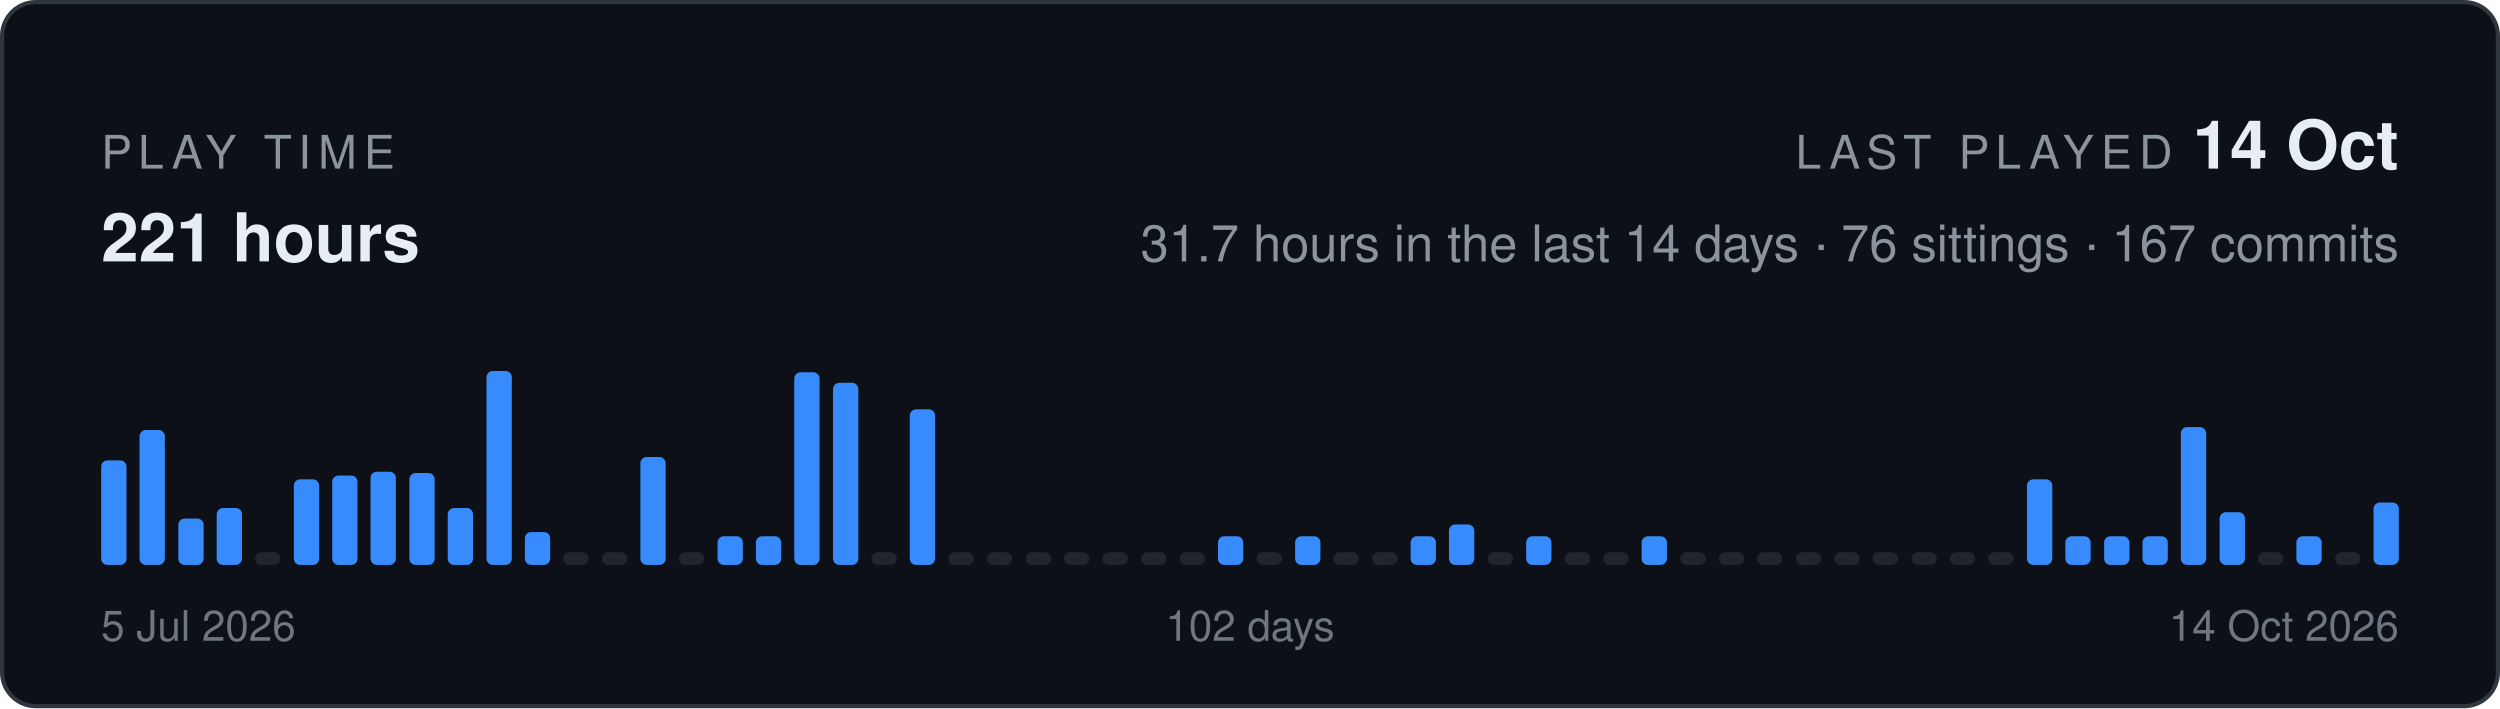
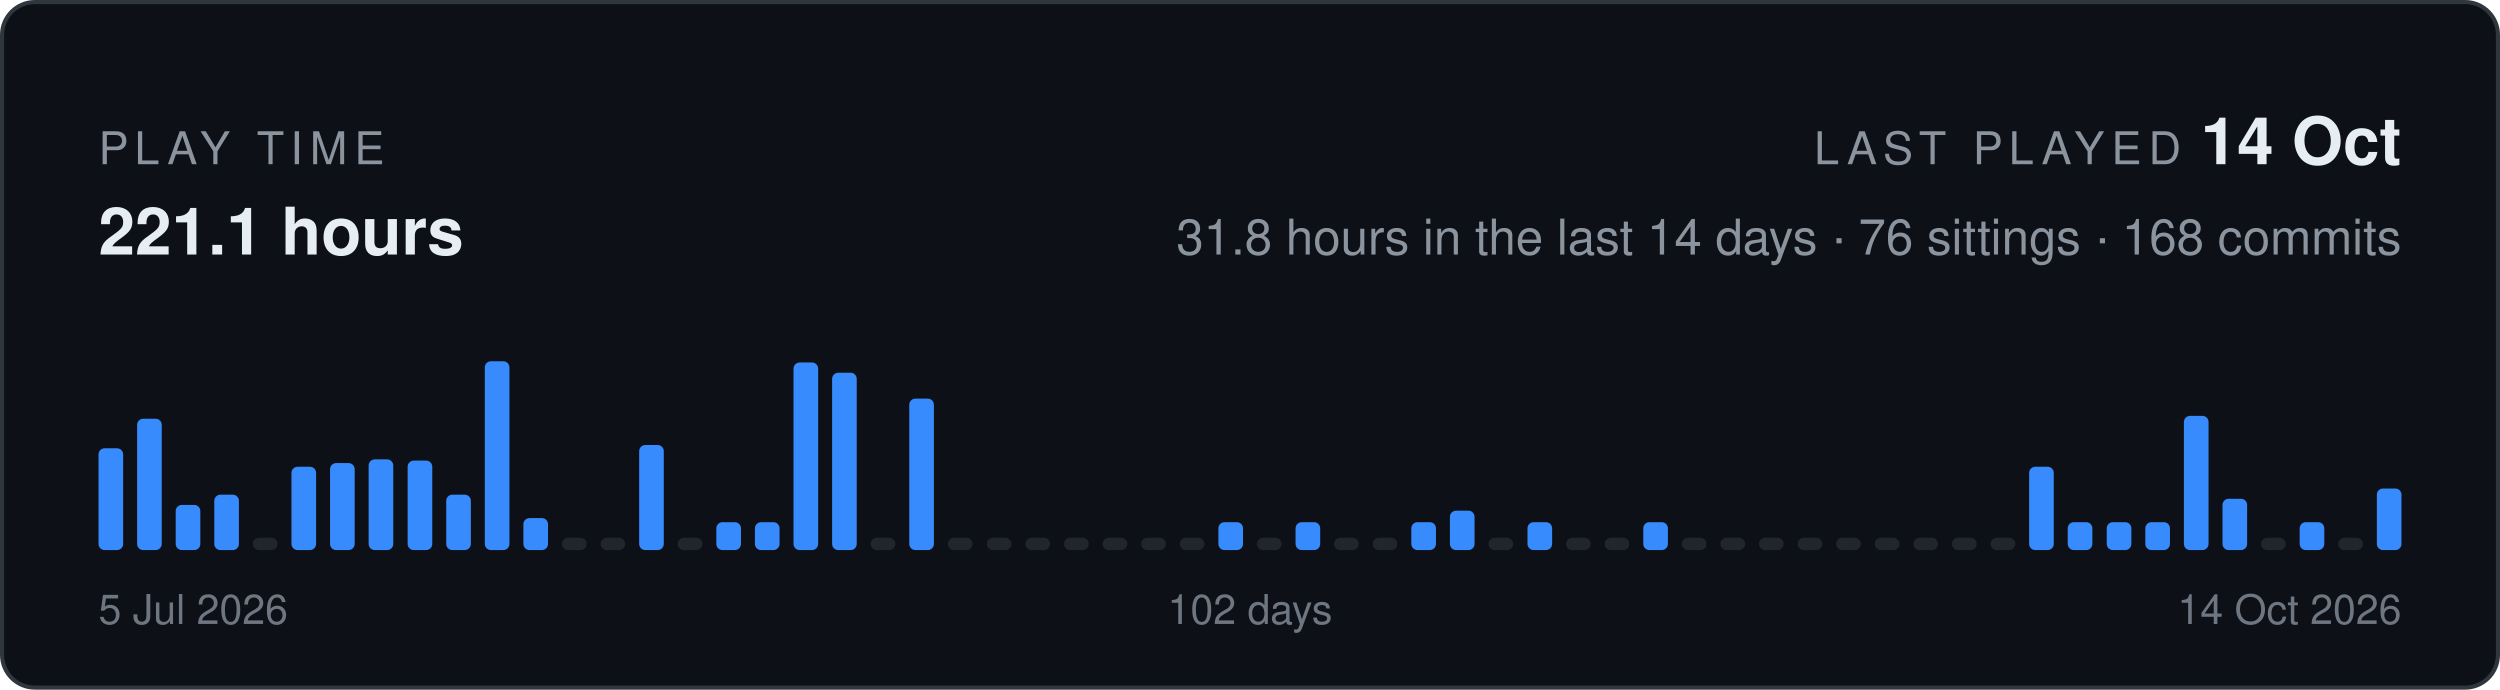
- <svg xmlns="http://www.w3.org/2000/svg" width="593" height="168" viewBox="0 0 593 168" role="img" aria-label="Play time: 221 hours over 167 commits, last played 14 Oct">
+ <svg xmlns="http://www.w3.org/2000/svg" width="609" height="168" viewBox="0 0 609 168" role="img" aria-label="Play time: 221.1 hours over 168 commits, last played 14 Oct">
  <style>
    .card { fill: #0d1117; stroke: #30363d }
    text { font-family: -apple-system, BlinkMacSystemFont, "Segoe UI", Helvetica, Arial, sans-serif }
    .label { font-size: 11px; letter-spacing: 1.7px; fill: #8b949e }
    .stat { font-size: 16px; font-weight: 600; letter-spacing: normal; fill: #e6edf3 }
    .note { font-size: 12px; fill: #8b949e }
    .axis { font-size: 10px; fill: #6e7681 }
    .bar { fill: #388bfd }
    .bar-quiet { fill: #21262d }
  </style>
-   <rect class="card" x="0.5" y="0.5" width="592" height="167" rx="8" />
+   <rect class="card" x="0.5" y="0.5" width="608" height="167" rx="8" />
  <text class="label" x="24" y="40">PLAY TIME</text>
-   <text class="stat" x="24" y="62">221 hours</text>
-   <text class="label" x="569" y="40" text-anchor="end">LAST PLAYED <tspan class="stat">14 Oct</tspan>
+   <text class="stat" x="24" y="62">221.1 hours</text>
+   <text class="label" x="585" y="40" text-anchor="end">LAST PLAYED <tspan class="stat">14 Oct</tspan>
  </text>
-   <text class="note" x="569" y="62" text-anchor="end">31.7 hours in the last 14 days   ·   76 sittings   ·   167 commits</text>
+   <text class="note" x="585" y="62" text-anchor="end">31.8 hours in the last 14 days   ·   76 sittings   ·   168 commits</text>
  <rect class="bar" x="24.0" y="109.2" width="6" height="24.8" rx="1.5" />
-   <rect class="bar" x="33.1" y="102.0" width="6" height="32.0" rx="1.5" />
-   <rect class="bar" x="42.3" y="123.0" width="6" height="11.0" rx="1.5" />
-   <rect class="bar" x="51.4" y="120.5" width="6" height="13.5" rx="1.5" />
-   <rect class="bar-quiet" x="60.5" y="131.0" width="6" height="3.0" rx="1.5" />
-   <rect class="bar" x="69.7" y="113.7" width="6" height="20.3" rx="1.5" />
-   <rect class="bar" x="78.8" y="112.8" width="6" height="21.2" rx="1.5" />
-   <rect class="bar" x="87.9" y="111.9" width="6" height="22.1" rx="1.5" />
-   <rect class="bar" x="97.1" y="112.2" width="6" height="21.8" rx="1.5" />
-   <rect class="bar" x="106.2" y="120.5" width="6" height="13.5" rx="1.5" />
-   <rect class="bar" x="115.4" y="88.0" width="6" height="46.0" rx="1.5" />
-   <rect class="bar" x="124.5" y="126.2" width="6" height="7.8" rx="1.5" />
-   <rect class="bar-quiet" x="133.6" y="131.0" width="6" height="3.0" rx="1.5" />
-   <rect class="bar-quiet" x="142.8" y="131.0" width="6" height="3.0" rx="1.5" />
-   <rect class="bar" x="151.9" y="108.4" width="6" height="25.6" rx="1.5" />
-   <rect class="bar-quiet" x="161.0" y="131.0" width="6" height="3.0" rx="1.5" />
-   <rect class="bar" x="170.2" y="127.2" width="6" height="6.8" rx="1.5" />
-   <rect class="bar" x="179.3" y="127.2" width="6" height="6.8" rx="1.5" />
-   <rect class="bar" x="188.4" y="88.3" width="6" height="45.7" rx="1.5" />
-   <rect class="bar" x="197.6" y="90.8" width="6" height="43.2" rx="1.5" />
-   <rect class="bar-quiet" x="206.7" y="131.0" width="6" height="3.0" rx="1.5" />
-   <rect class="bar" x="215.8" y="97.1" width="6" height="36.9" rx="1.5" />
-   <rect class="bar-quiet" x="225.0" y="131.0" width="6" height="3.0" rx="1.5" />
-   <rect class="bar-quiet" x="234.1" y="131.0" width="6" height="3.0" rx="1.5" />
-   <rect class="bar-quiet" x="243.3" y="131.0" width="6" height="3.0" rx="1.5" />
-   <rect class="bar-quiet" x="252.4" y="131.0" width="6" height="3.0" rx="1.5" />
-   <rect class="bar-quiet" x="261.5" y="131.0" width="6" height="3.0" rx="1.5" />
-   <rect class="bar-quiet" x="270.7" y="131.0" width="6" height="3.0" rx="1.5" />
-   <rect class="bar-quiet" x="279.8" y="131.0" width="6" height="3.0" rx="1.5" />
-   <rect class="bar" x="288.9" y="127.2" width="6" height="6.8" rx="1.5" />
-   <rect class="bar-quiet" x="298.1" y="131.0" width="6" height="3.0" rx="1.5" />
-   <rect class="bar" x="307.2" y="127.2" width="6" height="6.8" rx="1.5" />
-   <rect class="bar-quiet" x="316.3" y="131.0" width="6" height="3.0" rx="1.5" />
-   <rect class="bar-quiet" x="325.5" y="131.0" width="6" height="3.0" rx="1.5" />
-   <rect class="bar" x="334.6" y="127.2" width="6" height="6.8" rx="1.5" />
-   <rect class="bar" x="343.7" y="124.4" width="6" height="9.6" rx="1.5" />
-   <rect class="bar-quiet" x="352.9" y="131.0" width="6" height="3.0" rx="1.5" />
-   <rect class="bar" x="362.0" y="127.2" width="6" height="6.8" rx="1.5" />
-   <rect class="bar-quiet" x="371.2" y="131.0" width="6" height="3.0" rx="1.5" />
-   <rect class="bar-quiet" x="380.3" y="131.0" width="6" height="3.0" rx="1.5" />
-   <rect class="bar" x="389.4" y="127.2" width="6" height="6.8" rx="1.5" />
-   <rect class="bar-quiet" x="398.6" y="131.0" width="6" height="3.0" rx="1.5" />
-   <rect class="bar-quiet" x="407.7" y="131.0" width="6" height="3.0" rx="1.5" />
-   <rect class="bar-quiet" x="416.8" y="131.0" width="6" height="3.0" rx="1.5" />
-   <rect class="bar-quiet" x="426.0" y="131.0" width="6" height="3.0" rx="1.5" />
-   <rect class="bar-quiet" x="435.1" y="131.0" width="6" height="3.0" rx="1.5" />
-   <rect class="bar-quiet" x="444.2" y="131.0" width="6" height="3.0" rx="1.5" />
-   <rect class="bar-quiet" x="453.4" y="131.0" width="6" height="3.0" rx="1.5" />
-   <rect class="bar-quiet" x="462.5" y="131.0" width="6" height="3.0" rx="1.5" />
-   <rect class="bar-quiet" x="471.6" y="131.0" width="6" height="3.0" rx="1.5" />
-   <rect class="bar" x="480.8" y="113.7" width="6" height="20.3" rx="1.5" />
-   <rect class="bar" x="489.9" y="127.2" width="6" height="6.8" rx="1.5" />
-   <rect class="bar" x="499.1" y="127.2" width="6" height="6.8" rx="1.5" />
-   <rect class="bar" x="508.2" y="127.2" width="6" height="6.8" rx="1.5" />
-   <rect class="bar" x="517.3" y="101.3" width="6" height="32.7" rx="1.5" />
-   <rect class="bar" x="526.5" y="121.5" width="6" height="12.5" rx="1.5" />
-   <rect class="bar-quiet" x="535.6" y="131.0" width="6" height="3.0" rx="1.5" />
-   <rect class="bar" x="544.7" y="127.2" width="6" height="6.8" rx="1.5" />
-   <rect class="bar-quiet" x="553.9" y="131.0" width="6" height="3.0" rx="1.5" />
-   <rect class="bar" x="563.0" y="119.2" width="6" height="14.8" rx="1.5" />
+   <rect class="bar" x="33.4" y="102.0" width="6" height="32.0" rx="1.5" />
+   <rect class="bar" x="42.8" y="123.0" width="6" height="11.0" rx="1.5" />
+   <rect class="bar" x="52.2" y="120.5" width="6" height="13.5" rx="1.5" />
+   <rect class="bar-quiet" x="61.6" y="131.0" width="6" height="3.0" rx="1.5" />
+   <rect class="bar" x="71.0" y="113.7" width="6" height="20.3" rx="1.5" />
+   <rect class="bar" x="80.4" y="112.8" width="6" height="21.2" rx="1.5" />
+   <rect class="bar" x="89.8" y="111.9" width="6" height="22.1" rx="1.5" />
+   <rect class="bar" x="99.3" y="112.2" width="6" height="21.8" rx="1.5" />
+   <rect class="bar" x="108.7" y="120.5" width="6" height="13.5" rx="1.5" />
+   <rect class="bar" x="118.1" y="88.0" width="6" height="46.0" rx="1.5" />
+   <rect class="bar" x="127.5" y="126.2" width="6" height="7.8" rx="1.5" />
+   <rect class="bar-quiet" x="136.9" y="131.0" width="6" height="3.0" rx="1.5" />
+   <rect class="bar-quiet" x="146.3" y="131.0" width="6" height="3.0" rx="1.5" />
+   <rect class="bar" x="155.7" y="108.4" width="6" height="25.6" rx="1.5" />
+   <rect class="bar-quiet" x="165.1" y="131.0" width="6" height="3.0" rx="1.5" />
+   <rect class="bar" x="174.5" y="127.2" width="6" height="6.8" rx="1.5" />
+   <rect class="bar" x="183.9" y="127.2" width="6" height="6.8" rx="1.5" />
+   <rect class="bar" x="193.3" y="88.3" width="6" height="45.7" rx="1.5" />
+   <rect class="bar" x="202.7" y="90.8" width="6" height="43.2" rx="1.5" />
+   <rect class="bar-quiet" x="212.1" y="131.0" width="6" height="3.0" rx="1.5" />
+   <rect class="bar" x="221.5" y="97.1" width="6" height="36.9" rx="1.5" />
+   <rect class="bar-quiet" x="230.9" y="131.0" width="6" height="3.0" rx="1.5" />
+   <rect class="bar-quiet" x="240.4" y="131.0" width="6" height="3.0" rx="1.5" />
+   <rect class="bar-quiet" x="249.8" y="131.0" width="6" height="3.0" rx="1.5" />
+   <rect class="bar-quiet" x="259.2" y="131.0" width="6" height="3.0" rx="1.5" />
+   <rect class="bar-quiet" x="268.6" y="131.0" width="6" height="3.0" rx="1.5" />
+   <rect class="bar-quiet" x="278.0" y="131.0" width="6" height="3.0" rx="1.5" />
+   <rect class="bar-quiet" x="287.4" y="131.0" width="6" height="3.0" rx="1.5" />
+   <rect class="bar" x="296.8" y="127.2" width="6" height="6.8" rx="1.5" />
+   <rect class="bar-quiet" x="306.2" y="131.0" width="6" height="3.0" rx="1.5" />
+   <rect class="bar" x="315.6" y="127.2" width="6" height="6.8" rx="1.5" />
+   <rect class="bar-quiet" x="325.0" y="131.0" width="6" height="3.0" rx="1.5" />
+   <rect class="bar-quiet" x="334.4" y="131.0" width="6" height="3.0" rx="1.5" />
+   <rect class="bar" x="343.8" y="127.2" width="6" height="6.8" rx="1.5" />
+   <rect class="bar" x="353.2" y="124.4" width="6" height="9.6" rx="1.5" />
+   <rect class="bar-quiet" x="362.6" y="131.0" width="6" height="3.0" rx="1.5" />
+   <rect class="bar" x="372.1" y="127.2" width="6" height="6.8" rx="1.5" />
+   <rect class="bar-quiet" x="381.5" y="131.0" width="6" height="3.0" rx="1.5" />
+   <rect class="bar-quiet" x="390.9" y="131.0" width="6" height="3.0" rx="1.5" />
+   <rect class="bar" x="400.3" y="127.2" width="6" height="6.8" rx="1.5" />
+   <rect class="bar-quiet" x="409.7" y="131.0" width="6" height="3.0" rx="1.5" />
+   <rect class="bar-quiet" x="419.1" y="131.0" width="6" height="3.0" rx="1.5" />
+   <rect class="bar-quiet" x="428.5" y="131.0" width="6" height="3.0" rx="1.5" />
+   <rect class="bar-quiet" x="437.9" y="131.0" width="6" height="3.0" rx="1.5" />
+   <rect class="bar-quiet" x="447.3" y="131.0" width="6" height="3.0" rx="1.5" />
+   <rect class="bar-quiet" x="456.7" y="131.0" width="6" height="3.0" rx="1.5" />
+   <rect class="bar-quiet" x="466.1" y="131.0" width="6" height="3.0" rx="1.5" />
+   <rect class="bar-quiet" x="475.5" y="131.0" width="6" height="3.0" rx="1.5" />
+   <rect class="bar-quiet" x="484.9" y="131.0" width="6" height="3.0" rx="1.5" />
+   <rect class="bar" x="494.3" y="113.7" width="6" height="20.3" rx="1.5" />
+   <rect class="bar" x="503.7" y="127.2" width="6" height="6.8" rx="1.5" />
+   <rect class="bar" x="513.2" y="127.2" width="6" height="6.8" rx="1.5" />
+   <rect class="bar" x="522.6" y="127.2" width="6" height="6.8" rx="1.5" />
+   <rect class="bar" x="532.0" y="101.3" width="6" height="32.7" rx="1.5" />
+   <rect class="bar" x="541.4" y="121.5" width="6" height="12.5" rx="1.5" />
+   <rect class="bar-quiet" x="550.8" y="131.0" width="6" height="3.0" rx="1.5" />
+   <rect class="bar" x="560.2" y="127.2" width="6" height="6.8" rx="1.5" />
+   <rect class="bar-quiet" x="569.6" y="131.0" width="6" height="3.0" rx="1.5" />
+   <rect class="bar" x="579.0" y="119.0" width="6" height="15.0" rx="1.5" />
  <text class="axis" x="24" y="152">5 Jul 2026</text>
-   <text class="axis" x="296.5" y="152" text-anchor="middle">102 days</text>
-   <text class="axis" x="569" y="152" text-anchor="end">14 Oct 2026</text>
+   <text class="axis" x="304.5" y="152" text-anchor="middle">102 days</text>
+   <text class="axis" x="585" y="152" text-anchor="end">14 Oct 2026</text>
</svg>
